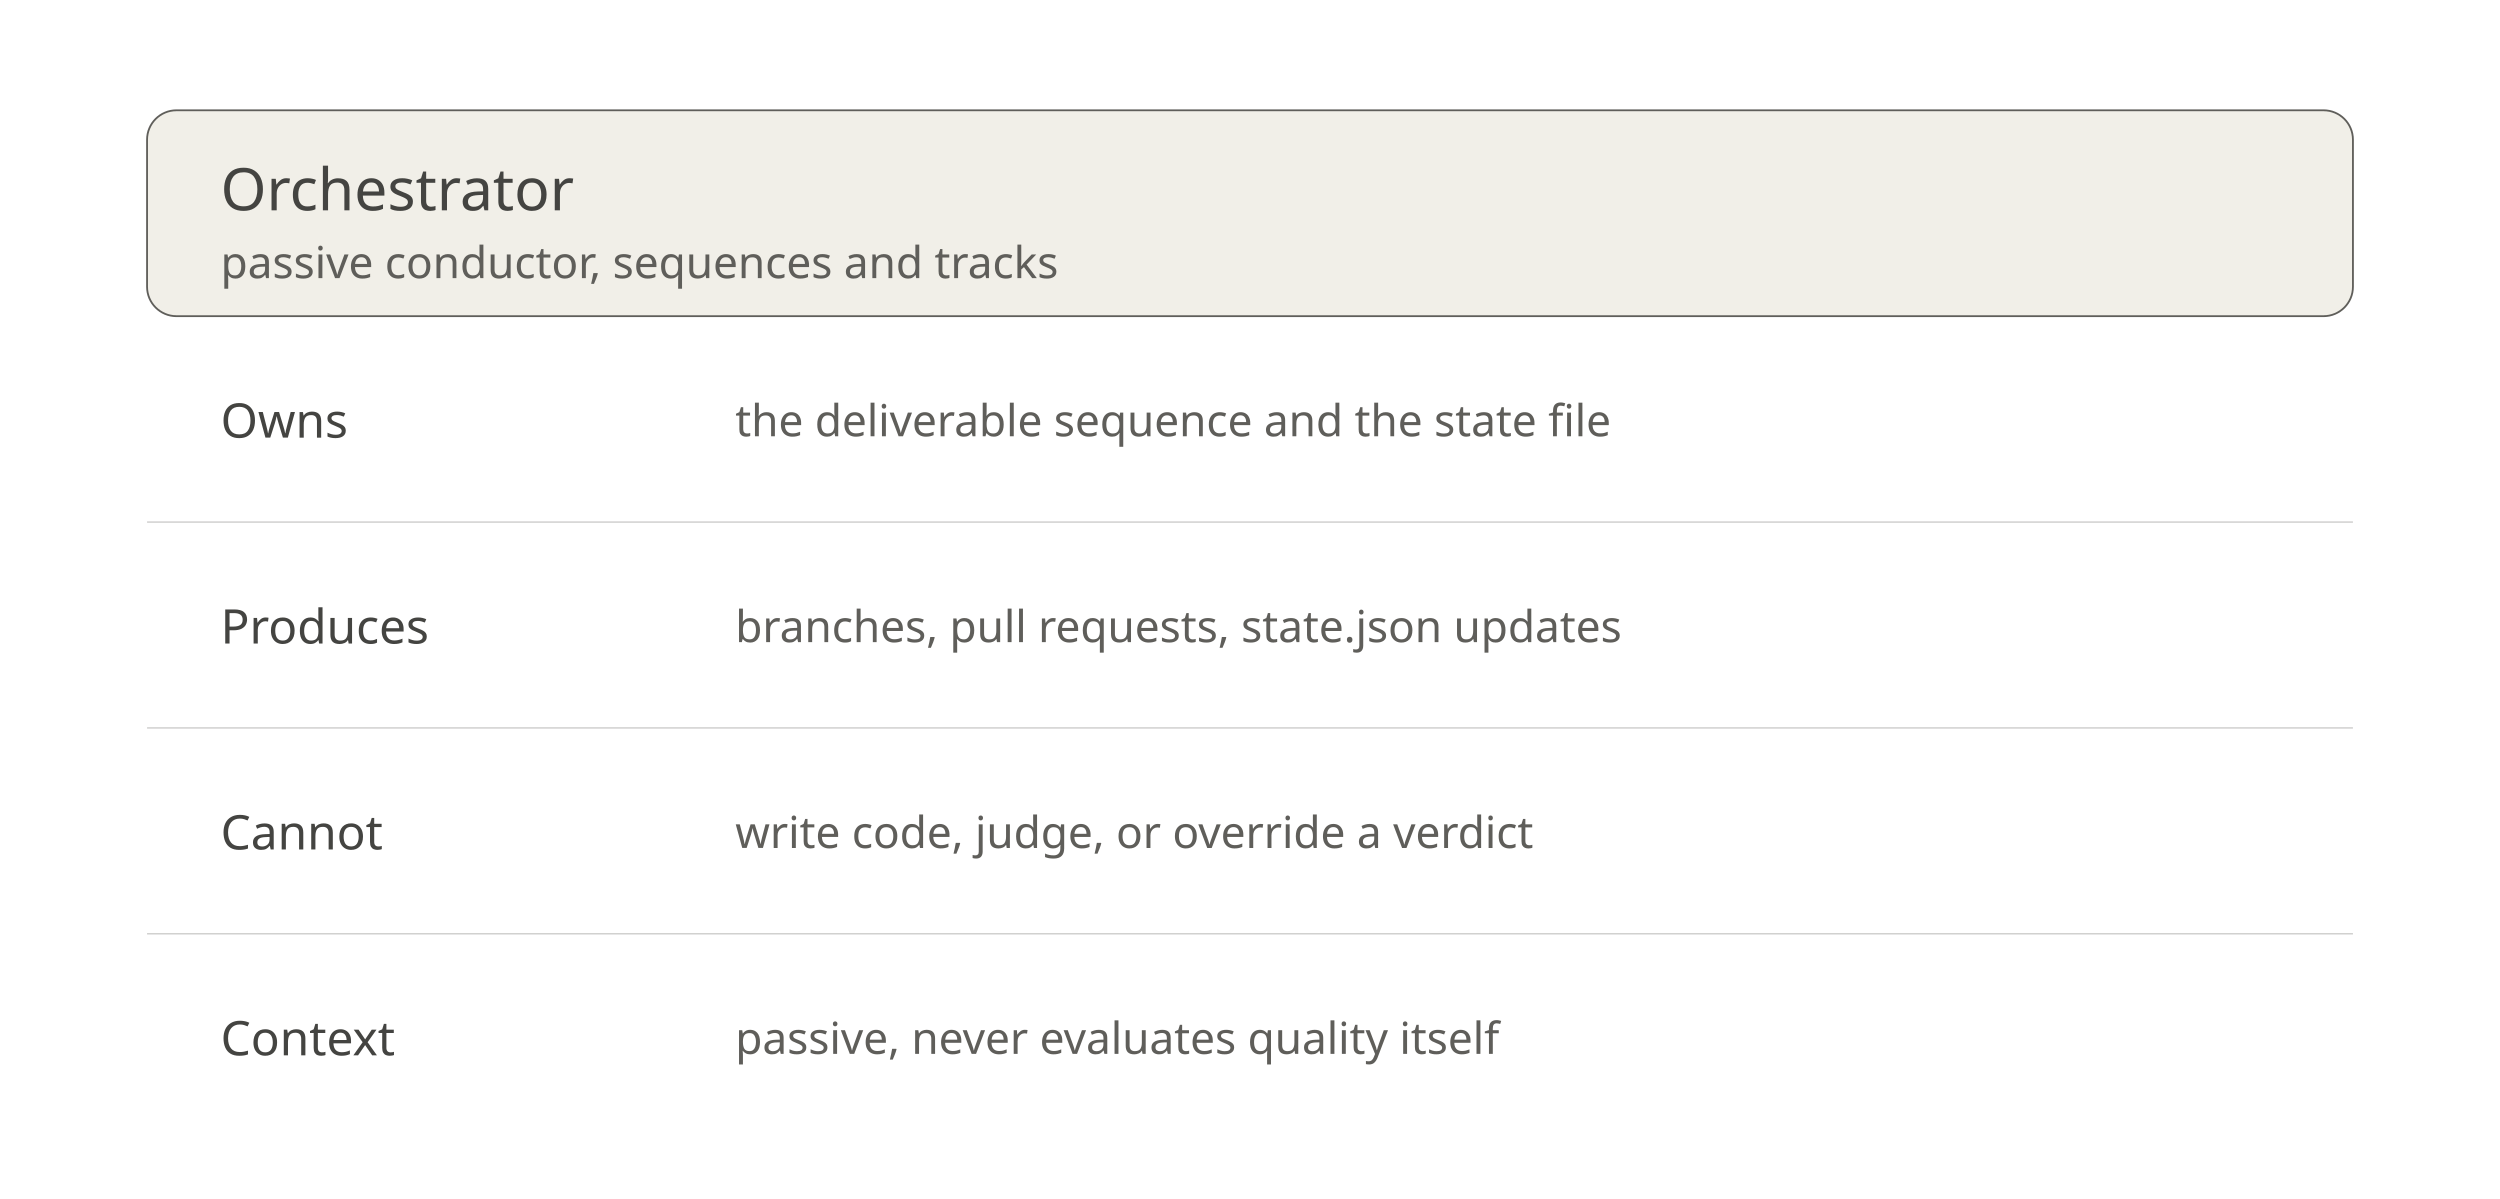
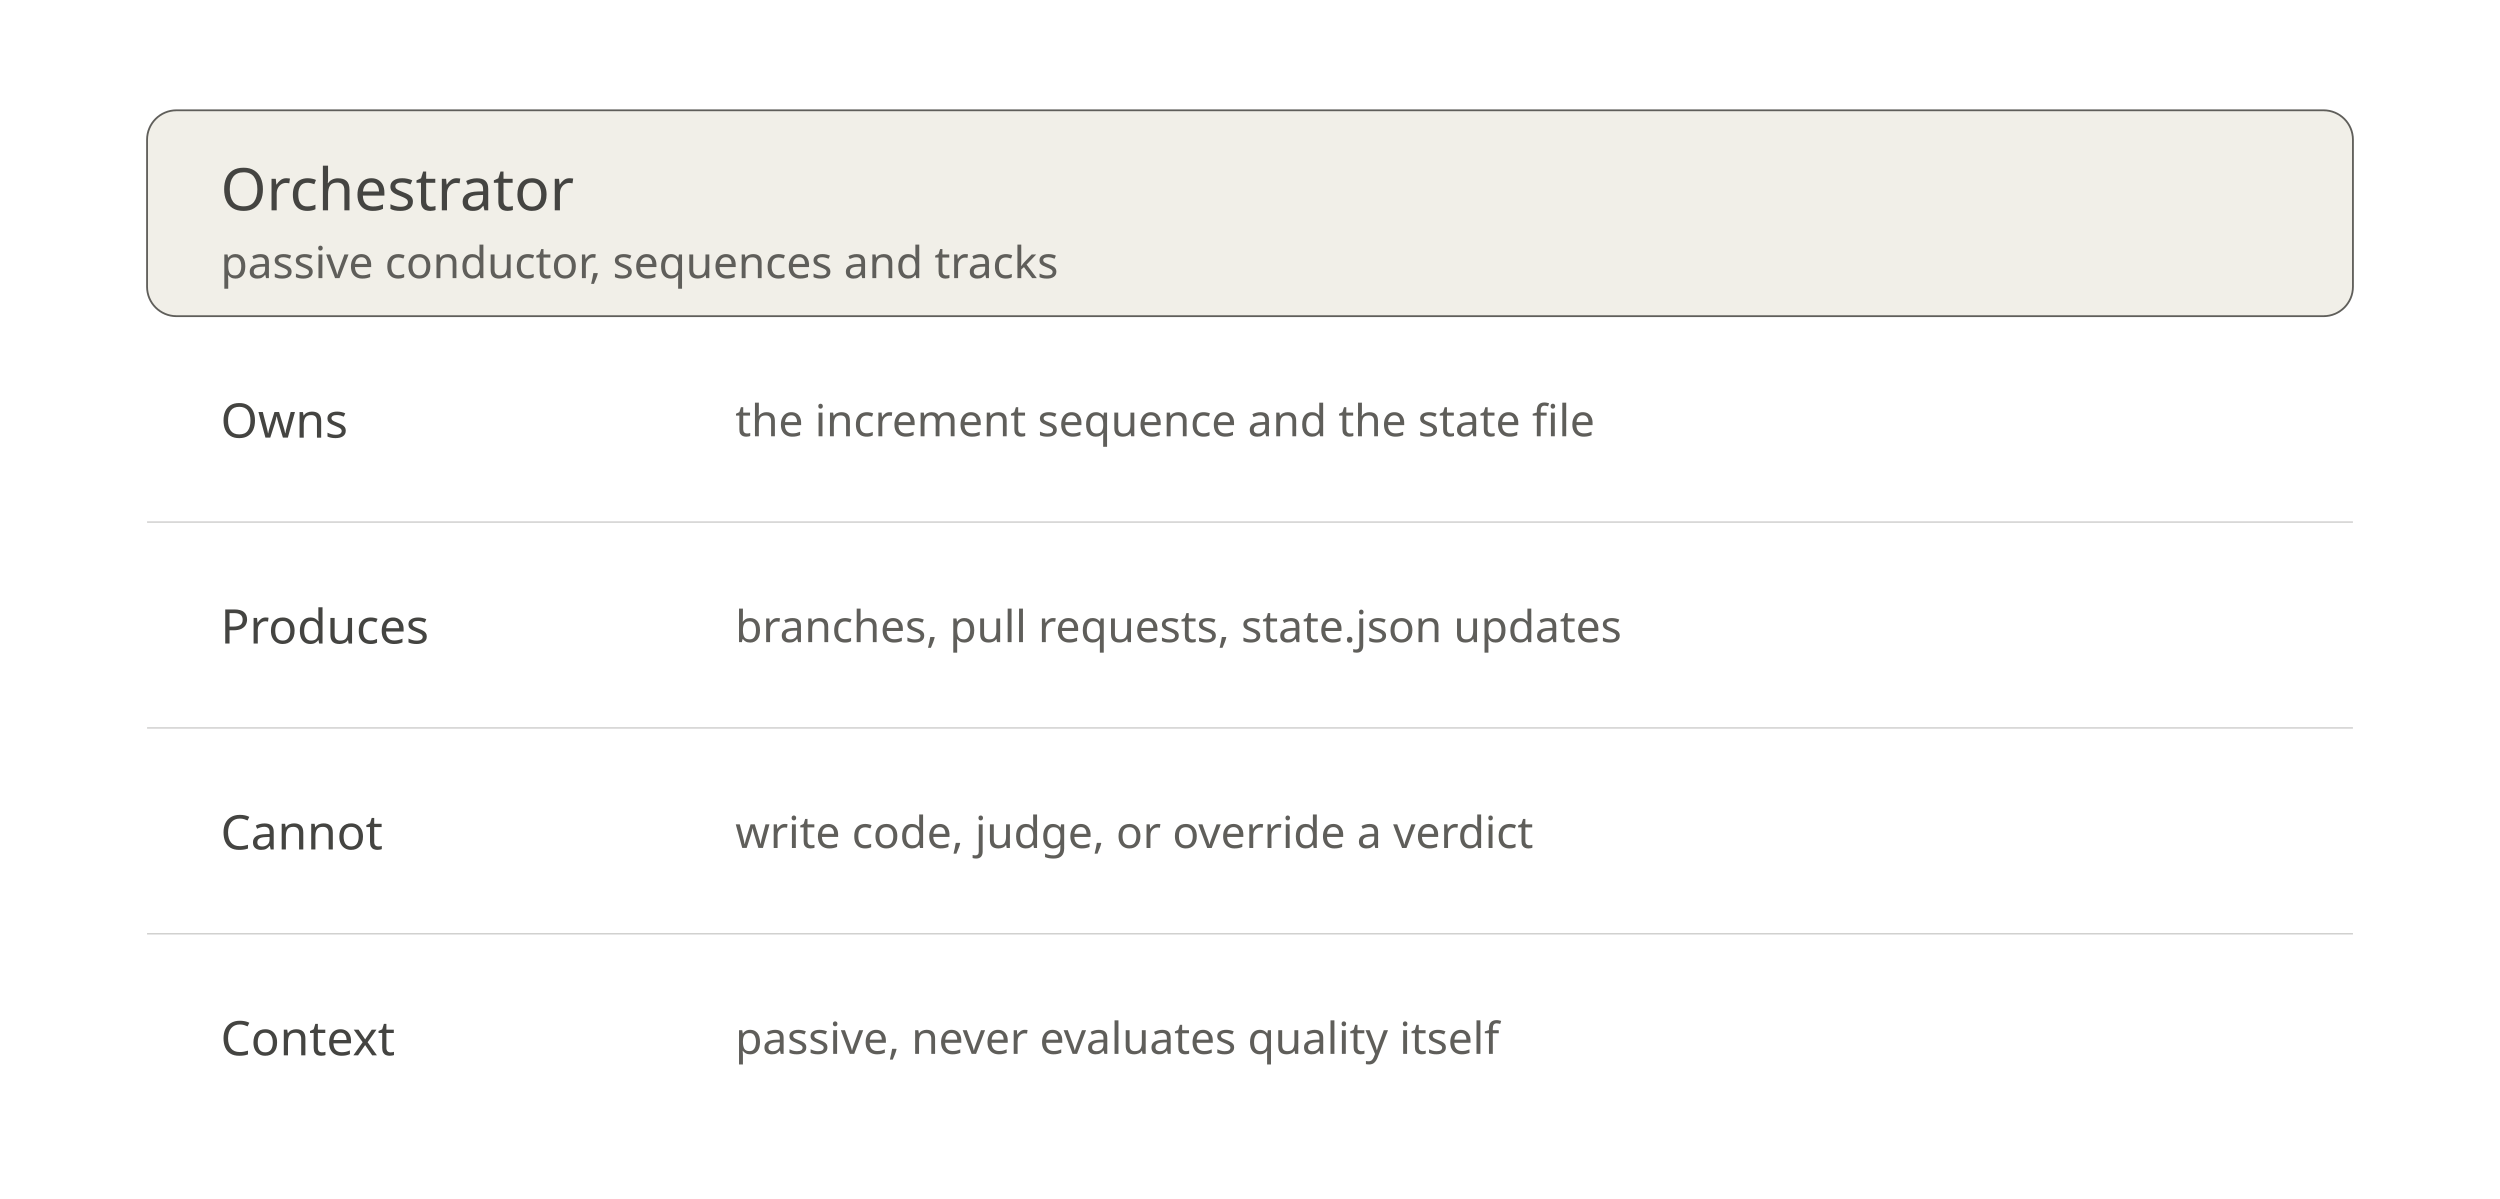
<svg xmlns="http://www.w3.org/2000/svg" width="680" viewBox="0 0 680 326" role="img" font-family="sans-serif">
  <rect x="40" y="30" width="600" height="56" rx="8" fill="#F1EFE8" stroke="#5F5E5A" stroke-width="0.5" />
  <text x="60" y="51" dominant-baseline="central" fill="#444441" font-size="16" font-weight="500">Orchestrator</text>
  <text x="60" y="71" dominant-baseline="central" fill="#5F5E5A" font-size="12">passive conductor, sequences and tracks</text>
  <line x1="40" y1="142" x2="640" y2="142" stroke="#5F5E5A" stroke-width="0.3" opacity="0.4" />
  <line x1="40" y1="198" x2="640" y2="198" stroke="#5F5E5A" stroke-width="0.3" opacity="0.4" />
  <line x1="40" y1="254" x2="640" y2="254" stroke="#5F5E5A" stroke-width="0.3" opacity="0.4" />
  <text x="60" y="114" dominant-baseline="central" fill="#444441" font-size="13" font-weight="500">Owns</text>
-   <text x="200" y="114" dominant-baseline="central" fill="#5F5E5A" font-size="12">the deliverable sequence and the state file</text>
+   <text x="200" y="114" dominant-baseline="central" fill="#5F5E5A" font-size="12">the increment sequence and the state file</text>
  <text x="60" y="170" dominant-baseline="central" fill="#444441" font-size="13" font-weight="500">Produces</text>
  <text x="200" y="170" dominant-baseline="central" fill="#5F5E5A" font-size="12">branches, pull requests, state.json updates</text>
  <text x="60" y="226" dominant-baseline="central" fill="#444441" font-size="13" font-weight="500">Cannot</text>
  <text x="200" y="226" dominant-baseline="central" fill="#5F5E5A" font-size="12">write code, judge, or override a verdict</text>
  <text x="60" y="282" dominant-baseline="central" fill="#444441" font-size="13" font-weight="500">Context</text>
  <text x="200" y="282" dominant-baseline="central" fill="#5F5E5A" font-size="12">passive, never evaluates quality itself</text>
</svg>
